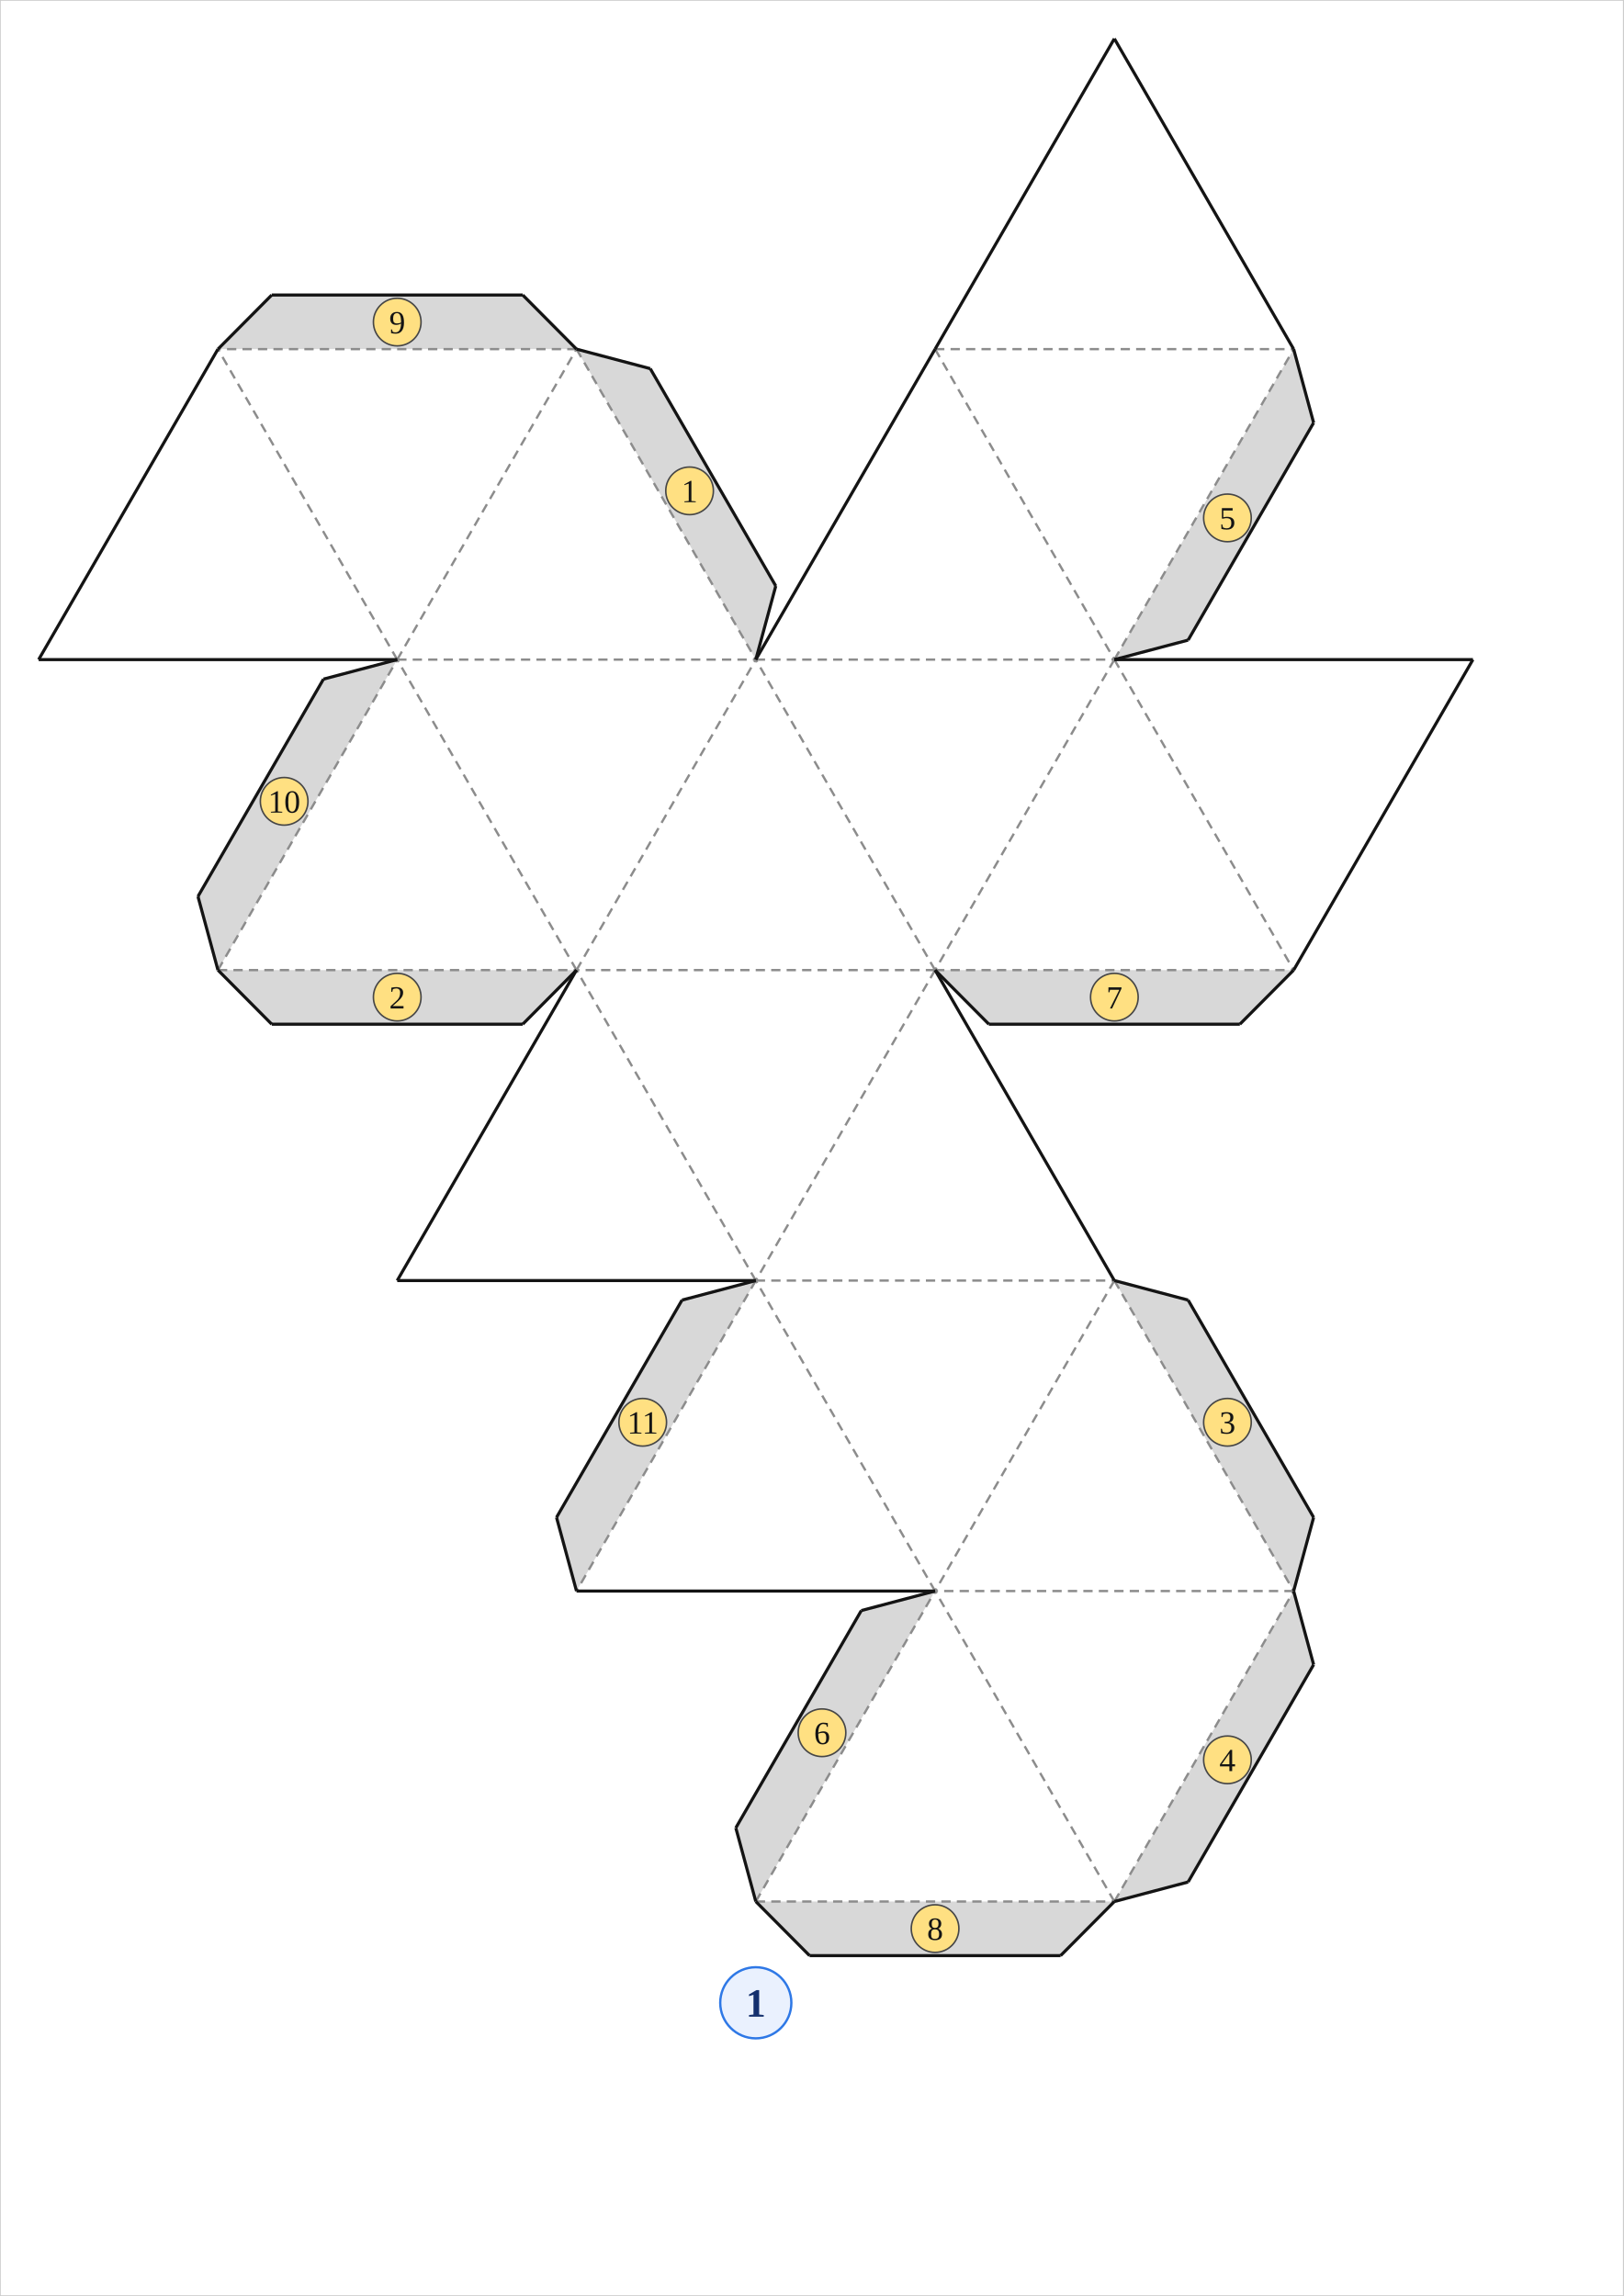
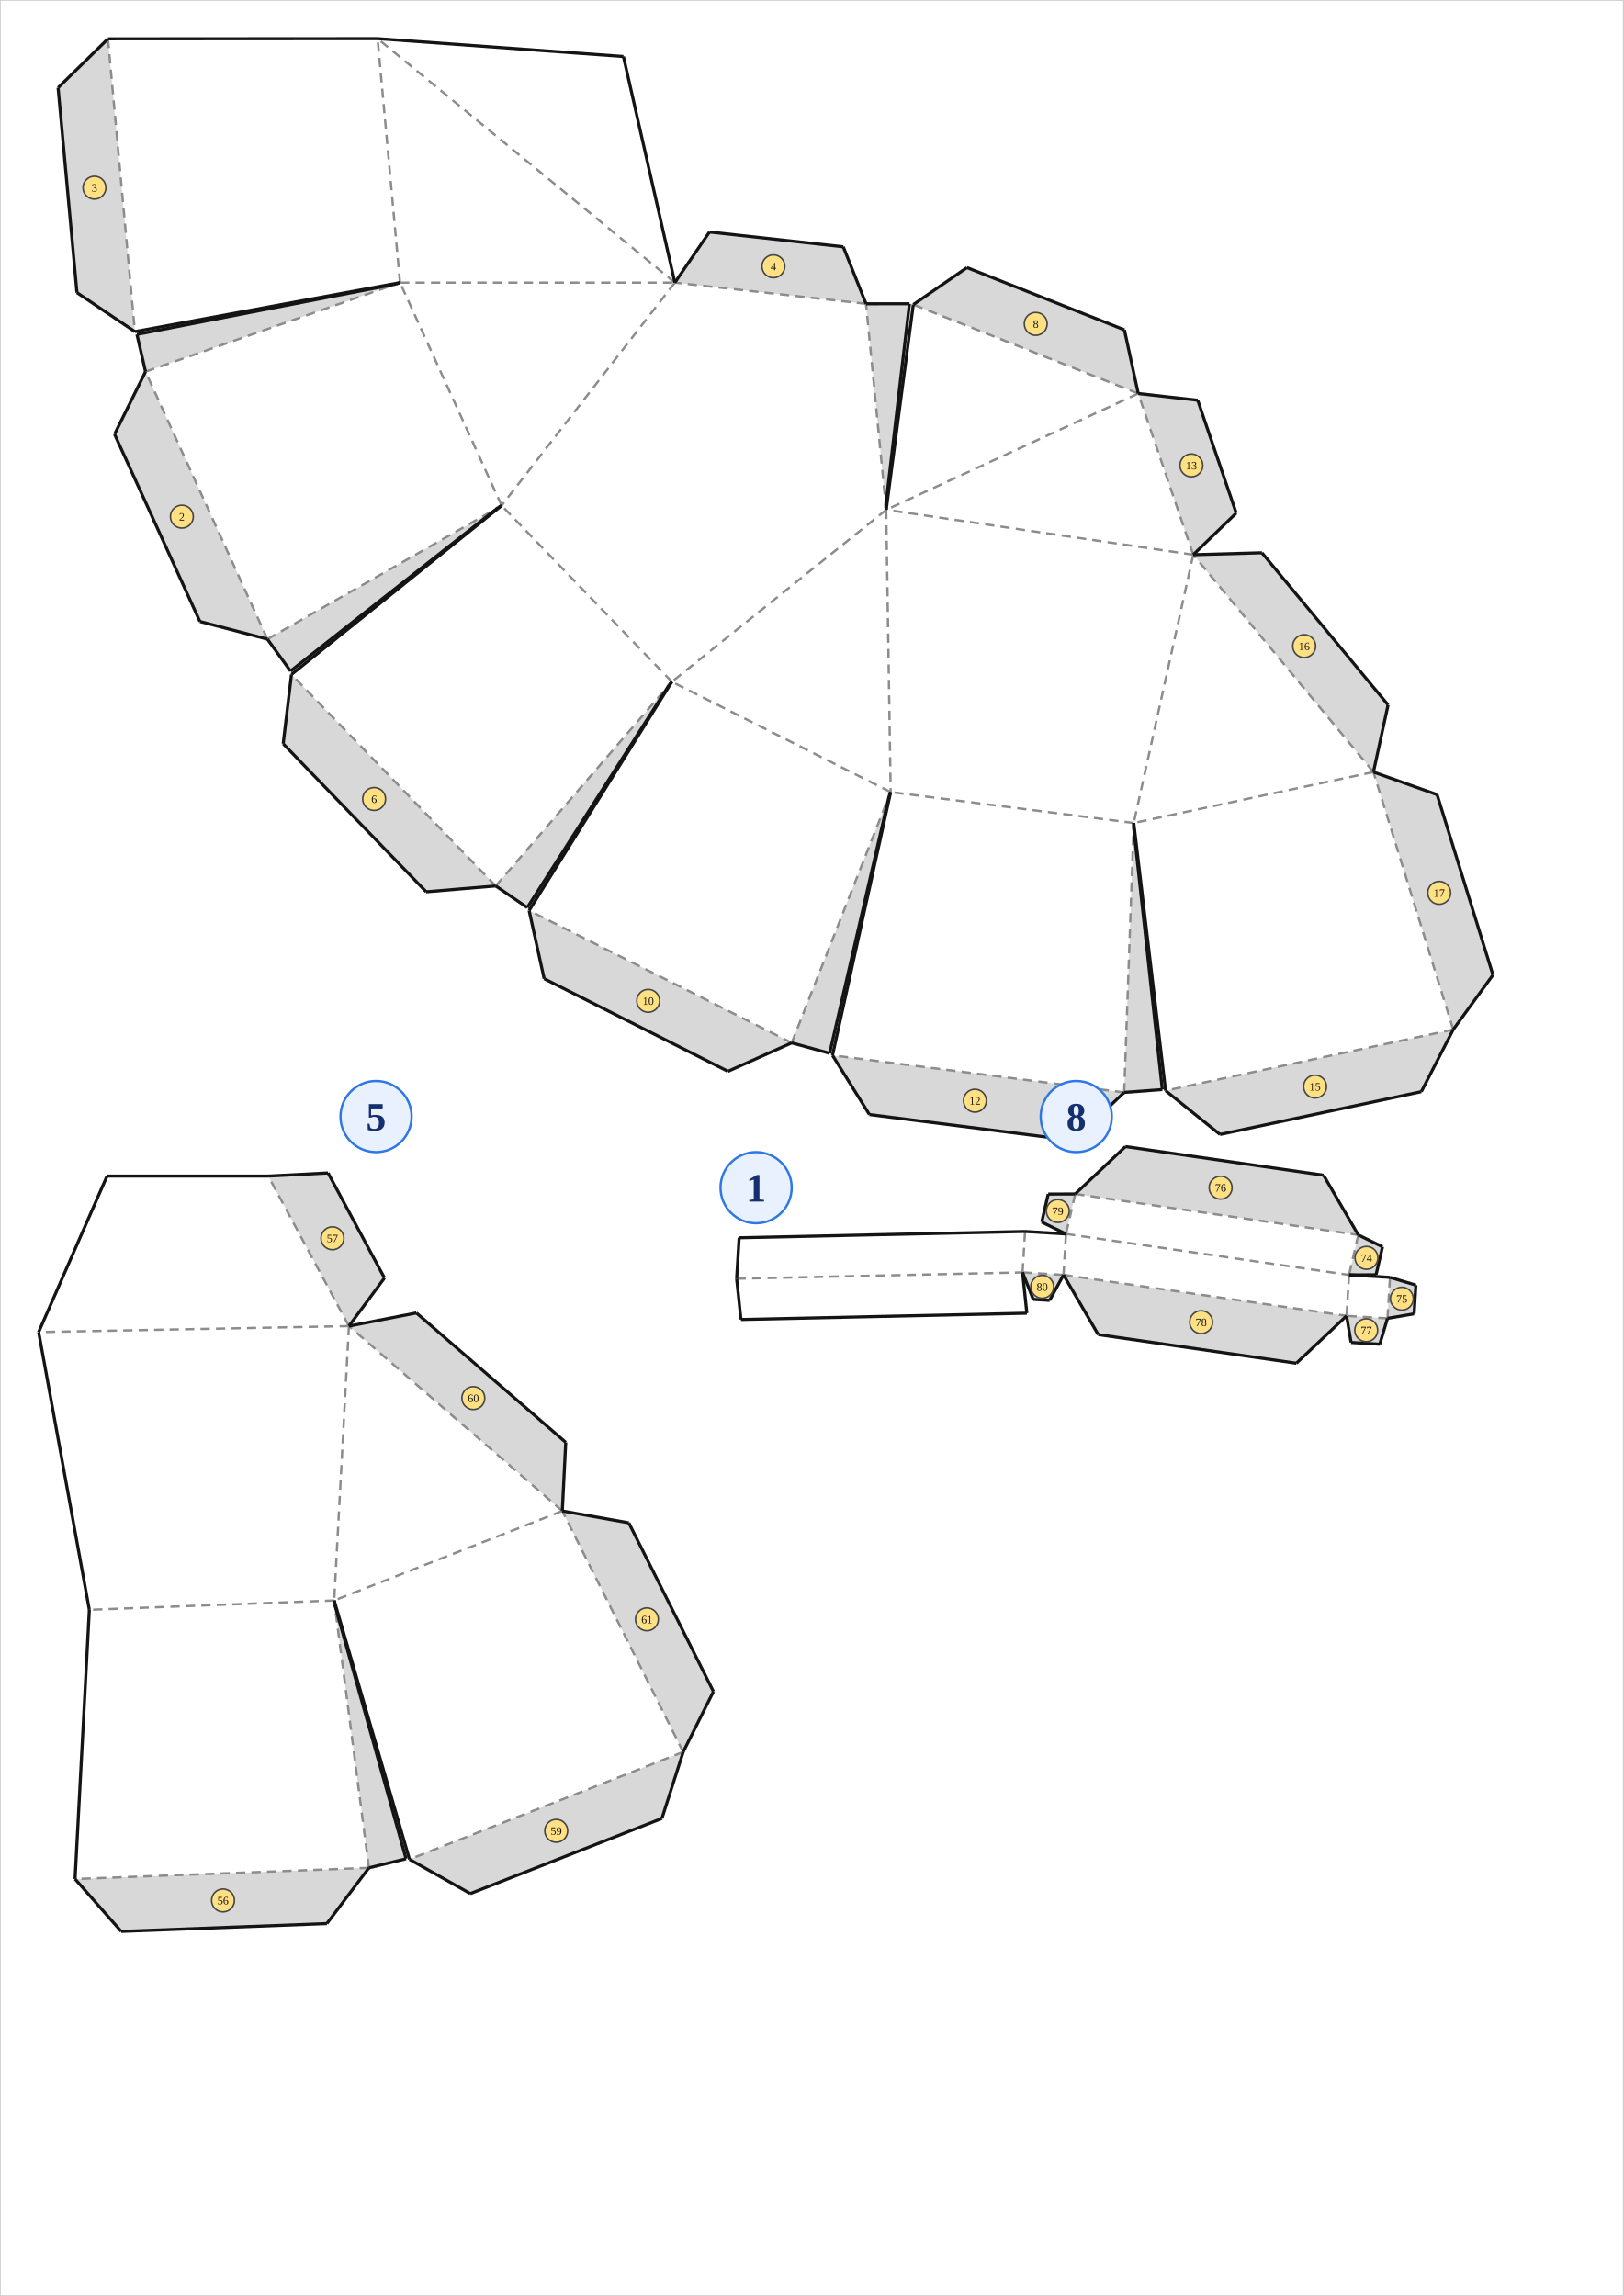
<svg xmlns="http://www.w3.org/2000/svg" width="210.00mm" height="297.00mm" viewBox="0 0 210.00 297.00">
  <rect x="0" y="0" width="210.00" height="297.00" fill="#ffffff" stroke="#cccccc" stroke-width="0.2" />
-   <polygon points="97.75,85.324 100.334,75.8 84.103,47.686 74.562,45.162" fill="rgb(216,216,216)" />
-   <polygon points="74.562,125.486 67.606,132.486 35.144,132.486 28.188,125.486" fill="rgb(216,216,216)" />
-   <polygon points="167.313,205.81 169.897,196.285 153.665,168.172 144.125,165.648" fill="rgb(216,216,216)" />
-   <polygon points="167.313,205.81 169.897,215.334 153.665,243.447 144.125,245.972" fill="rgb(216,216,216)" />
-   <polygon points="167.313,45.162 169.897,54.686 153.665,82.8 144.125,85.324" fill="rgb(216,216,216)" />
-   <polygon points="120.938,205.81 111.397,208.334 95.166,236.447 97.75,245.972" fill="rgb(216,216,216)" />
-   <polygon points="167.313,125.486 160.356,132.486 127.894,132.486 120.938,125.486" fill="rgb(216,216,216)" />
-   <polygon points="144.125,245.972 137.169,252.972 104.706,252.972 97.75,245.972" fill="rgb(216,216,216)" />
-   <polygon points="28.188,45.162 35.144,38.162 67.606,38.162 74.562,45.162" fill="rgb(216,216,216)" />
-   <polygon points="51.375,85.324 41.835,87.848 25.604,115.962 28.188,125.486" fill="rgb(216,216,216)" />
-   <polygon points="74.562,205.81 71.978,196.285 88.21,168.172 97.75,165.648" fill="rgb(216,216,216)" />
-   <line x1="74.562" y1="125.486" x2="97.75" y2="85.324" stroke="#8c8c8c" stroke-width="0.3" stroke-dasharray="1.2,0.8" />
-   <line x1="120.938" y1="125.486" x2="97.75" y2="85.324" stroke="#8c8c8c" stroke-width="0.3" stroke-dasharray="1.2,0.8" />
-   <line x1="51.375" y1="85.324" x2="97.75" y2="85.324" stroke="#8c8c8c" stroke-width="0.3" stroke-dasharray="1.2,0.8" />
-   <line x1="97.75" y1="85.324" x2="144.125" y2="85.324" stroke="#8c8c8c" stroke-width="0.3" stroke-dasharray="1.2,0.8" />
-   <line x1="120.938" y1="125.486" x2="74.562" y2="125.486" stroke="#8c8c8c" stroke-width="0.3" stroke-dasharray="1.2,0.8" />
-   <line x1="74.562" y1="125.486" x2="51.375" y2="85.324" stroke="#8c8c8c" stroke-width="0.3" stroke-dasharray="1.2,0.8" />
-   <line x1="97.75" y1="165.648" x2="74.562" y2="125.486" stroke="#8c8c8c" stroke-width="0.3" stroke-dasharray="1.2,0.8" />
-   <line x1="167.312" y1="205.81" x2="120.938" y2="205.81" stroke="#8c8c8c" stroke-width="0.3" stroke-dasharray="1.2,0.8" />
-   <line x1="120.938" y1="45.162" x2="167.312" y2="45.162" stroke="#8c8c8c" stroke-width="0.3" stroke-dasharray="1.2,0.8" />
-   <line x1="144.125" y1="165.648" x2="120.938" y2="205.81" stroke="#8c8c8c" stroke-width="0.3" stroke-dasharray="1.2,0.8" />
-   <line x1="144.125" y1="245.972" x2="120.938" y2="205.81" stroke="#8c8c8c" stroke-width="0.3" stroke-dasharray="1.2,0.8" />
-   <line x1="120.938" y1="205.81" x2="97.75" y2="165.648" stroke="#8c8c8c" stroke-width="0.3" stroke-dasharray="1.2,0.8" />
-   <line x1="97.75" y1="165.648" x2="144.125" y2="165.648" stroke="#8c8c8c" stroke-width="0.3" stroke-dasharray="1.2,0.8" />
-   <line x1="144.125" y1="85.324" x2="167.312" y2="125.486" stroke="#8c8c8c" stroke-width="0.3" stroke-dasharray="1.2,0.8" />
-   <line x1="120.938" y1="125.486" x2="97.75" y2="165.648" stroke="#8c8c8c" stroke-width="0.3" stroke-dasharray="1.2,0.8" />
-   <line x1="144.125" y1="85.324" x2="120.938" y2="125.486" stroke="#8c8c8c" stroke-width="0.3" stroke-dasharray="1.2,0.8" />
-   <line x1="51.375" y1="85.324" x2="28.188" y2="45.162" stroke="#8c8c8c" stroke-width="0.3" stroke-dasharray="1.2,0.8" />
-   <line x1="51.375" y1="85.324" x2="74.562" y2="45.162" stroke="#8c8c8c" stroke-width="0.3" stroke-dasharray="1.2,0.8" />
-   <line x1="120.938" y1="45.162" x2="144.125" y2="85.324" stroke="#8c8c8c" stroke-width="0.3" stroke-dasharray="1.2,0.8" />
-   <line x1="74.562" y1="45.162" x2="97.75" y2="85.324" stroke="#8c8c8c" stroke-width="0.3" stroke-dasharray="1.2,0.8" />
-   <line x1="28.188" y1="125.486" x2="74.562" y2="125.486" stroke="#8c8c8c" stroke-width="0.3" stroke-dasharray="1.2,0.8" />
-   <line x1="144.125" y1="165.648" x2="167.313" y2="205.81" stroke="#8c8c8c" stroke-width="0.3" stroke-dasharray="1.2,0.8" />
-   <line x1="144.125" y1="245.972" x2="167.313" y2="205.81" stroke="#8c8c8c" stroke-width="0.3" stroke-dasharray="1.2,0.8" />
-   <line x1="144.125" y1="85.324" x2="167.313" y2="45.162" stroke="#8c8c8c" stroke-width="0.3" stroke-dasharray="1.2,0.8" />
-   <line x1="97.75" y1="245.972" x2="120.938" y2="205.81" stroke="#8c8c8c" stroke-width="0.3" stroke-dasharray="1.2,0.8" />
-   <line x1="120.938" y1="125.486" x2="167.313" y2="125.486" stroke="#8c8c8c" stroke-width="0.3" stroke-dasharray="1.2,0.8" />
-   <line x1="97.75" y1="245.972" x2="144.125" y2="245.972" stroke="#8c8c8c" stroke-width="0.3" stroke-dasharray="1.2,0.8" />
-   <line x1="74.562" y1="45.162" x2="28.188" y2="45.162" stroke="#8c8c8c" stroke-width="0.3" stroke-dasharray="1.2,0.8" />
-   <line x1="28.188" y1="125.486" x2="51.375" y2="85.324" stroke="#8c8c8c" stroke-width="0.3" stroke-dasharray="1.2,0.8" />
-   <line x1="97.75" y1="165.648" x2="74.562" y2="205.81" stroke="#8c8c8c" stroke-width="0.3" stroke-dasharray="1.2,0.8" />
-   <line x1="97.75" y1="85.324" x2="120.938" y2="45.162" stroke="#141414" stroke-width="0.4" />
-   <line x1="51.375" y1="165.648" x2="74.562" y2="125.486" stroke="#141414" stroke-width="0.4" />
-   <line x1="190.5" y1="85.324" x2="167.312" y2="125.486" stroke="#141414" stroke-width="0.4" />
-   <line x1="144.125" y1="5.0" x2="167.312" y2="45.162" stroke="#141414" stroke-width="0.4" />
-   <line x1="144.125" y1="85.324" x2="190.5" y2="85.324" stroke="#141414" stroke-width="0.4" />
-   <line x1="120.938" y1="205.81" x2="74.562" y2="205.81" stroke="#141414" stroke-width="0.4" />
-   <line x1="120.938" y1="125.486" x2="144.125" y2="165.648" stroke="#141414" stroke-width="0.4" />
-   <line x1="5.0" y1="85.324" x2="28.188" y2="45.162" stroke="#141414" stroke-width="0.4" />
-   <line x1="120.938" y1="45.162" x2="144.125" y2="5.0" stroke="#141414" stroke-width="0.4" />
-   <line x1="51.375" y1="85.324" x2="5.0" y2="85.324" stroke="#141414" stroke-width="0.4" />
-   <line x1="97.75" y1="165.648" x2="51.375" y2="165.648" stroke="#141414" stroke-width="0.4" />
-   <line x1="97.75" y1="85.324" x2="100.334" y2="75.8" stroke="#141414" stroke-width="0.4" />
-   <line x1="100.334" y1="75.8" x2="84.103" y2="47.686" stroke="#141414" stroke-width="0.4" />
-   <line x1="84.103" y1="47.686" x2="74.562" y2="45.162" stroke="#141414" stroke-width="0.4" />
-   <line x1="74.562" y1="125.486" x2="67.606" y2="132.486" stroke="#141414" stroke-width="0.4" />
-   <line x1="67.606" y1="132.486" x2="35.144" y2="132.486" stroke="#141414" stroke-width="0.4" />
-   <line x1="35.144" y1="132.486" x2="28.188" y2="125.486" stroke="#141414" stroke-width="0.4" />
-   <line x1="167.313" y1="205.81" x2="169.897" y2="196.285" stroke="#141414" stroke-width="0.4" />
-   <line x1="169.897" y1="196.285" x2="153.665" y2="168.172" stroke="#141414" stroke-width="0.4" />
-   <line x1="153.665" y1="168.172" x2="144.125" y2="165.648" stroke="#141414" stroke-width="0.4" />
-   <line x1="167.313" y1="205.81" x2="169.897" y2="215.334" stroke="#141414" stroke-width="0.4" />
-   <line x1="169.897" y1="215.334" x2="153.665" y2="243.447" stroke="#141414" stroke-width="0.4" />
-   <line x1="153.665" y1="243.447" x2="144.125" y2="245.972" stroke="#141414" stroke-width="0.4" />
-   <line x1="167.313" y1="45.162" x2="169.897" y2="54.686" stroke="#141414" stroke-width="0.4" />
-   <line x1="169.897" y1="54.686" x2="153.665" y2="82.8" stroke="#141414" stroke-width="0.4" />
-   <line x1="153.665" y1="82.8" x2="144.125" y2="85.324" stroke="#141414" stroke-width="0.4" />
-   <line x1="120.938" y1="205.81" x2="111.397" y2="208.334" stroke="#141414" stroke-width="0.4" />
-   <line x1="111.397" y1="208.334" x2="95.166" y2="236.447" stroke="#141414" stroke-width="0.4" />
-   <line x1="95.166" y1="236.447" x2="97.75" y2="245.972" stroke="#141414" stroke-width="0.4" />
-   <line x1="167.313" y1="125.486" x2="160.356" y2="132.486" stroke="#141414" stroke-width="0.4" />
-   <line x1="160.356" y1="132.486" x2="127.894" y2="132.486" stroke="#141414" stroke-width="0.4" />
-   <line x1="127.894" y1="132.486" x2="120.938" y2="125.486" stroke="#141414" stroke-width="0.4" />
-   <line x1="144.125" y1="245.972" x2="137.169" y2="252.972" stroke="#141414" stroke-width="0.4" />
-   <line x1="137.169" y1="252.972" x2="104.706" y2="252.972" stroke="#141414" stroke-width="0.4" />
-   <line x1="104.706" y1="252.972" x2="97.75" y2="245.972" stroke="#141414" stroke-width="0.4" />
-   <line x1="28.188" y1="45.162" x2="35.144" y2="38.162" stroke="#141414" stroke-width="0.4" />
-   <line x1="35.144" y1="38.162" x2="67.606" y2="38.162" stroke="#141414" stroke-width="0.4" />
-   <line x1="67.606" y1="38.162" x2="74.562" y2="45.162" stroke="#141414" stroke-width="0.4" />
-   <line x1="51.375" y1="85.324" x2="41.835" y2="87.848" stroke="#141414" stroke-width="0.4" />
-   <line x1="41.835" y1="87.848" x2="25.604" y2="115.962" stroke="#141414" stroke-width="0.4" />
-   <line x1="25.604" y1="115.962" x2="28.188" y2="125.486" stroke="#141414" stroke-width="0.4" />
-   <line x1="74.562" y1="205.81" x2="71.978" y2="196.285" stroke="#141414" stroke-width="0.4" />
-   <line x1="71.978" y1="196.285" x2="88.21" y2="168.172" stroke="#141414" stroke-width="0.4" />
-   <line x1="88.21" y1="168.172" x2="97.75" y2="165.648" stroke="#141414" stroke-width="0.4" />
-   <circle cx="89.187" cy="63.493" r="3.08" fill="#ffe082" stroke="#464646" stroke-width="0.2" />
-   <text x="89.187" y="64.96" font-size="4.18" text-anchor="middle" fill="#141414">1</text>
-   <circle cx="51.375" cy="128.986" r="3.08" fill="#ffe082" stroke="#464646" stroke-width="0.2" />
-   <text x="51.375" y="130.45" font-size="4.18" text-anchor="middle" fill="#141414">2</text>
-   <circle cx="158.75" cy="183.979" r="3.08" fill="#ffe082" stroke="#464646" stroke-width="0.2" />
-   <text x="158.75" y="185.44" font-size="4.18" text-anchor="middle" fill="#141414">3</text>
-   <circle cx="158.75" cy="227.641" r="3.08" fill="#ffe082" stroke="#464646" stroke-width="0.2" />
-   <text x="158.75" y="229.10" font-size="4.18" text-anchor="middle" fill="#141414">4</text>
-   <circle cx="158.75" cy="66.993" r="3.08" fill="#ffe082" stroke="#464646" stroke-width="0.2" />
-   <text x="158.75" y="68.46" font-size="4.18" text-anchor="middle" fill="#141414">5</text>
-   <circle cx="106.313" cy="224.141" r="3.08" fill="#ffe082" stroke="#464646" stroke-width="0.2" />
-   <text x="106.313" y="225.60" font-size="4.18" text-anchor="middle" fill="#141414">6</text>
-   <circle cx="144.125" cy="128.986" r="3.08" fill="#ffe082" stroke="#464646" stroke-width="0.2" />
-   <text x="144.125" y="130.45" font-size="4.18" text-anchor="middle" fill="#141414">7</text>
-   <circle cx="120.938" cy="249.472" r="3.08" fill="#ffe082" stroke="#464646" stroke-width="0.2" />
-   <text x="120.938" y="250.93" font-size="4.18" text-anchor="middle" fill="#141414">8</text>
-   <circle cx="51.375" cy="41.662" r="3.08" fill="#ffe082" stroke="#464646" stroke-width="0.2" />
-   <text x="51.375" y="43.12" font-size="4.18" text-anchor="middle" fill="#141414">9</text>
-   <circle cx="36.75" cy="103.655" r="3.08" fill="#ffe082" stroke="#464646" stroke-width="0.2" />
-   <text x="36.75" y="105.12" font-size="4.18" text-anchor="middle" fill="#141414">10</text>
-   <circle cx="83.125" cy="183.979" r="3.08" fill="#ffe082" stroke="#464646" stroke-width="0.2" />
-   <text x="83.125" y="185.44" font-size="4.18" text-anchor="middle" fill="#141414">11</text>
-   <circle cx="97.75" cy="259.072" r="4.6" fill="#eaf1fe" stroke="#2e78e6" stroke-width="0.3" />
-   <text x="97.75" y="260.872" font-size="5.2" text-anchor="middle" fill="#14306e" font-weight="bold">1</text>
+   <polygon points="51.736,36.559 51.223,36.739 17.71,43.255 18.82,48.076" fill="rgb(216,216,216)" />
+   <polygon points="18.82,48.076 14.815,56.169 25.854,80.394 34.589,82.682" fill="rgb(216,216,216)" />
+   <polygon points="17.444,42.895 9.951,37.855 7.513,11.346 13.961,5.024" fill="rgb(216,216,216)" />
+   <polygon points="87.281,36.559 91.759,30.012 109.065,31.926 112.004,39.294" fill="rgb(216,216,216)" />
+   <polygon points="64.878,65.398 64.405,65.668 37.571,86.809 34.589,82.683" fill="rgb(216,216,216)" />
+   <polygon points="37.696,87.245 36.624,96.211 55.117,115.359 64.115,114.6" fill="rgb(216,216,216)" />
+   <polygon points="112.004,39.294 117.622,39.291 114.562,65.404 114.615,65.946" fill="rgb(216,216,216)" />
+   <polygon points="118.122,39.397 125.06,34.614 145.424,42.669 147.213,50.904" fill="rgb(216,216,216)" />
+   <polygon points="86.894,88.194 86.539,88.606 68.194,117.4 64.115,114.6" fill="rgb(216,216,216)" />
+   <polygon points="68.432,117.779 70.375,126.598 94.146,138.581 102.391,134.898" fill="rgb(216,216,216)" />
+   <polygon points="115.194,102.46 114.994,102.966 107.299,136.25 102.391,134.898" fill="rgb(216,216,216)" />
+   <polygon points="107.669,136.511 112.445,144.175 138.854,147.533 145.396,141.309" fill="rgb(216,216,216)" />
+   <polygon points="147.213,50.904 154.905,51.772 159.885,66.368 154.326,71.756" fill="rgb(216,216,216)" />
+   <polygon points="146.633,106.457 146.614,107.001 150.329,140.939 145.396,141.309" fill="rgb(216,216,216)" />
+   <polygon points="150.752,141.086 157.787,146.748 183.827,141.214 187.952,133.181" fill="rgb(216,216,216)" />
+   <polygon points="154.326,71.756 163.211,71.505 179.526,91.185 177.633,99.87" fill="rgb(216,216,216)" />
+   <polygon points="177.633,99.87 185.867,102.795 193.09,126.113 187.952,133.181" fill="rgb(216,216,216)" />
+   <line x1="51.736" y1="36.559" x2="87.281" y2="36.559" stroke="#8c8c8c" stroke-width="0.3" stroke-dasharray="1.2,0.8" />
+   <line x1="64.878" y1="65.398" x2="51.736" y2="36.559" stroke="#8c8c8c" stroke-width="0.3" stroke-dasharray="1.2,0.8" />
+   <line x1="51.736" y1="36.559" x2="48.835" y2="5.0" stroke="#8c8c8c" stroke-width="0.3" stroke-dasharray="1.2,0.8" />
+   <line x1="87.281" y1="36.559" x2="64.878" y2="65.398" stroke="#8c8c8c" stroke-width="0.3" stroke-dasharray="1.2,0.8" />
+   <line x1="86.894" y1="88.194" x2="64.878" y2="65.398" stroke="#8c8c8c" stroke-width="0.3" stroke-dasharray="1.2,0.8" />
+   <line x1="114.615" y1="65.946" x2="86.894" y2="88.194" stroke="#8c8c8c" stroke-width="0.3" stroke-dasharray="1.2,0.8" />
+   <line x1="115.194" y1="102.46" x2="86.894" y2="88.194" stroke="#8c8c8c" stroke-width="0.3" stroke-dasharray="1.2,0.8" />
+   <line x1="114.615" y1="65.946" x2="115.194" y2="102.46" stroke="#8c8c8c" stroke-width="0.3" stroke-dasharray="1.2,0.8" />
+   <line x1="147.213" y1="50.904" x2="114.615" y2="65.946" stroke="#8c8c8c" stroke-width="0.3" stroke-dasharray="1.2,0.8" />
+   <line x1="154.327" y1="71.755" x2="114.615" y2="65.946" stroke="#8c8c8c" stroke-width="0.3" stroke-dasharray="1.2,0.8" />
+   <line x1="146.633" y1="106.457" x2="115.194" y2="102.46" stroke="#8c8c8c" stroke-width="0.3" stroke-dasharray="1.2,0.8" />
+   <line x1="154.327" y1="71.755" x2="146.633" y2="106.457" stroke="#8c8c8c" stroke-width="0.3" stroke-dasharray="1.2,0.8" />
+   <line x1="177.633" y1="99.87" x2="146.633" y2="106.457" stroke="#8c8c8c" stroke-width="0.3" stroke-dasharray="1.2,0.8" />
+   <line x1="87.281" y1="36.559" x2="48.835" y2="5.0" stroke="#8c8c8c" stroke-width="0.3" stroke-dasharray="1.2,0.8" />
+   <line x1="18.82" y1="48.076" x2="51.736" y2="36.559" stroke="#8c8c8c" stroke-width="0.3" stroke-dasharray="1.2,0.8" />
+   <line x1="34.589" y1="82.682" x2="18.82" y2="48.076" stroke="#8c8c8c" stroke-width="0.3" stroke-dasharray="1.2,0.8" />
+   <line x1="13.961" y1="5.024" x2="17.444" y2="42.895" stroke="#8c8c8c" stroke-width="0.3" stroke-dasharray="1.2,0.8" />
+   <line x1="112.004" y1="39.294" x2="87.281" y2="36.559" stroke="#8c8c8c" stroke-width="0.3" stroke-dasharray="1.2,0.8" />
+   <line x1="34.589" y1="82.683" x2="64.878" y2="65.398" stroke="#8c8c8c" stroke-width="0.3" stroke-dasharray="1.2,0.8" />
+   <line x1="64.115" y1="114.6" x2="37.696" y2="87.245" stroke="#8c8c8c" stroke-width="0.3" stroke-dasharray="1.2,0.8" />
+   <line x1="114.615" y1="65.946" x2="112.004" y2="39.294" stroke="#8c8c8c" stroke-width="0.3" stroke-dasharray="1.2,0.8" />
+   <line x1="147.213" y1="50.904" x2="118.122" y2="39.397" stroke="#8c8c8c" stroke-width="0.3" stroke-dasharray="1.2,0.8" />
+   <line x1="64.115" y1="114.6" x2="86.894" y2="88.194" stroke="#8c8c8c" stroke-width="0.3" stroke-dasharray="1.2,0.8" />
+   <line x1="102.391" y1="134.898" x2="68.432" y2="117.779" stroke="#8c8c8c" stroke-width="0.3" stroke-dasharray="1.2,0.8" />
+   <line x1="102.391" y1="134.898" x2="115.194" y2="102.46" stroke="#8c8c8c" stroke-width="0.3" stroke-dasharray="1.2,0.8" />
+   <line x1="145.396" y1="141.309" x2="107.669" y2="136.511" stroke="#8c8c8c" stroke-width="0.3" stroke-dasharray="1.2,0.8" />
+   <line x1="154.326" y1="71.756" x2="147.213" y2="50.904" stroke="#8c8c8c" stroke-width="0.3" stroke-dasharray="1.2,0.8" />
+   <line x1="145.396" y1="141.309" x2="146.633" y2="106.457" stroke="#8c8c8c" stroke-width="0.3" stroke-dasharray="1.2,0.8" />
+   <line x1="187.952" y1="133.181" x2="150.752" y2="141.086" stroke="#8c8c8c" stroke-width="0.3" stroke-dasharray="1.2,0.8" />
+   <line x1="177.633" y1="99.87" x2="154.326" y2="71.756" stroke="#8c8c8c" stroke-width="0.3" stroke-dasharray="1.2,0.8" />
+   <line x1="187.952" y1="133.181" x2="177.633" y2="99.87" stroke="#8c8c8c" stroke-width="0.3" stroke-dasharray="1.2,0.8" />
+   <line x1="51.736" y1="36.559" x2="17.444" y2="42.895" stroke="#141414" stroke-width="0.4" />
+   <line x1="80.629" y1="7.309" x2="87.281" y2="36.559" stroke="#141414" stroke-width="0.4" />
+   <line x1="37.696" y1="87.245" x2="64.878" y2="65.398" stroke="#141414" stroke-width="0.4" />
+   <line x1="114.615" y1="65.946" x2="118.121" y2="39.397" stroke="#141414" stroke-width="0.4" />
+   <line x1="68.432" y1="117.779" x2="86.894" y2="88.194" stroke="#141414" stroke-width="0.4" />
+   <line x1="107.669" y1="136.511" x2="115.194" y2="102.46" stroke="#141414" stroke-width="0.4" />
+   <line x1="150.752" y1="141.087" x2="146.633" y2="106.457" stroke="#141414" stroke-width="0.4" />
+   <line x1="48.835" y1="5.0" x2="80.629" y2="7.309" stroke="#141414" stroke-width="0.4" />
+   <line x1="13.961" y1="5.024" x2="48.835" y2="5.0" stroke="#141414" stroke-width="0.4" />
+   <line x1="51.736" y1="36.559" x2="51.223" y2="36.739" stroke="#141414" stroke-width="0.4" />
+   <line x1="51.223" y1="36.739" x2="17.71" y2="43.255" stroke="#141414" stroke-width="0.4" />
+   <line x1="17.71" y1="43.255" x2="18.82" y2="48.076" stroke="#141414" stroke-width="0.4" />
+   <line x1="18.82" y1="48.076" x2="14.815" y2="56.169" stroke="#141414" stroke-width="0.4" />
+   <line x1="14.815" y1="56.169" x2="25.854" y2="80.394" stroke="#141414" stroke-width="0.4" />
+   <line x1="25.854" y1="80.394" x2="34.589" y2="82.682" stroke="#141414" stroke-width="0.4" />
+   <line x1="17.444" y1="42.895" x2="9.951" y2="37.855" stroke="#141414" stroke-width="0.4" />
+   <line x1="9.951" y1="37.855" x2="7.513" y2="11.346" stroke="#141414" stroke-width="0.4" />
+   <line x1="7.513" y1="11.346" x2="13.961" y2="5.024" stroke="#141414" stroke-width="0.4" />
+   <line x1="87.281" y1="36.559" x2="91.759" y2="30.012" stroke="#141414" stroke-width="0.4" />
+   <line x1="91.759" y1="30.012" x2="109.065" y2="31.926" stroke="#141414" stroke-width="0.4" />
+   <line x1="109.065" y1="31.926" x2="112.004" y2="39.294" stroke="#141414" stroke-width="0.4" />
+   <line x1="64.878" y1="65.398" x2="64.405" y2="65.668" stroke="#141414" stroke-width="0.4" />
+   <line x1="64.405" y1="65.668" x2="37.571" y2="86.809" stroke="#141414" stroke-width="0.4" />
+   <line x1="37.571" y1="86.809" x2="34.589" y2="82.683" stroke="#141414" stroke-width="0.4" />
+   <line x1="37.696" y1="87.245" x2="36.624" y2="96.211" stroke="#141414" stroke-width="0.4" />
+   <line x1="36.624" y1="96.211" x2="55.117" y2="115.359" stroke="#141414" stroke-width="0.4" />
+   <line x1="55.117" y1="115.359" x2="64.115" y2="114.6" stroke="#141414" stroke-width="0.4" />
+   <line x1="112.004" y1="39.294" x2="117.622" y2="39.291" stroke="#141414" stroke-width="0.4" />
+   <line x1="117.622" y1="39.291" x2="114.562" y2="65.404" stroke="#141414" stroke-width="0.4" />
+   <line x1="114.562" y1="65.404" x2="114.615" y2="65.946" stroke="#141414" stroke-width="0.4" />
+   <line x1="118.122" y1="39.397" x2="125.06" y2="34.614" stroke="#141414" stroke-width="0.4" />
+   <line x1="125.06" y1="34.614" x2="145.424" y2="42.669" stroke="#141414" stroke-width="0.4" />
+   <line x1="145.424" y1="42.669" x2="147.213" y2="50.904" stroke="#141414" stroke-width="0.4" />
+   <line x1="86.894" y1="88.194" x2="86.539" y2="88.606" stroke="#141414" stroke-width="0.4" />
+   <line x1="86.539" y1="88.606" x2="68.194" y2="117.4" stroke="#141414" stroke-width="0.4" />
+   <line x1="68.194" y1="117.4" x2="64.115" y2="114.6" stroke="#141414" stroke-width="0.4" />
+   <line x1="68.432" y1="117.779" x2="70.375" y2="126.598" stroke="#141414" stroke-width="0.4" />
+   <line x1="70.375" y1="126.598" x2="94.146" y2="138.581" stroke="#141414" stroke-width="0.4" />
+   <line x1="94.146" y1="138.581" x2="102.391" y2="134.898" stroke="#141414" stroke-width="0.4" />
+   <line x1="115.194" y1="102.46" x2="114.994" y2="102.966" stroke="#141414" stroke-width="0.4" />
+   <line x1="114.994" y1="102.966" x2="107.299" y2="136.25" stroke="#141414" stroke-width="0.4" />
+   <line x1="107.299" y1="136.25" x2="102.391" y2="134.898" stroke="#141414" stroke-width="0.4" />
+   <line x1="107.669" y1="136.511" x2="112.445" y2="144.175" stroke="#141414" stroke-width="0.4" />
+   <line x1="112.445" y1="144.175" x2="138.854" y2="147.533" stroke="#141414" stroke-width="0.4" />
+   <line x1="138.854" y1="147.533" x2="145.396" y2="141.309" stroke="#141414" stroke-width="0.4" />
+   <line x1="147.213" y1="50.904" x2="154.905" y2="51.772" stroke="#141414" stroke-width="0.4" />
+   <line x1="154.905" y1="51.772" x2="159.885" y2="66.368" stroke="#141414" stroke-width="0.4" />
+   <line x1="159.885" y1="66.368" x2="154.326" y2="71.756" stroke="#141414" stroke-width="0.4" />
+   <line x1="146.633" y1="106.457" x2="146.614" y2="107.001" stroke="#141414" stroke-width="0.4" />
+   <line x1="146.614" y1="107.001" x2="150.329" y2="140.939" stroke="#141414" stroke-width="0.4" />
+   <line x1="150.329" y1="140.939" x2="145.396" y2="141.309" stroke="#141414" stroke-width="0.4" />
+   <line x1="150.752" y1="141.086" x2="157.787" y2="146.748" stroke="#141414" stroke-width="0.4" />
+   <line x1="157.787" y1="146.748" x2="183.827" y2="141.214" stroke="#141414" stroke-width="0.4" />
+   <line x1="183.827" y1="141.214" x2="187.952" y2="133.181" stroke="#141414" stroke-width="0.4" />
+   <line x1="154.326" y1="71.756" x2="163.211" y2="71.505" stroke="#141414" stroke-width="0.4" />
+   <line x1="163.211" y1="71.505" x2="179.526" y2="91.185" stroke="#141414" stroke-width="0.4" />
+   <line x1="179.526" y1="91.185" x2="177.633" y2="99.87" stroke="#141414" stroke-width="0.4" />
+   <line x1="177.633" y1="99.87" x2="185.867" y2="102.795" stroke="#141414" stroke-width="0.4" />
+   <line x1="185.867" y1="102.795" x2="193.09" y2="126.113" stroke="#141414" stroke-width="0.4" />
+   <line x1="193.09" y1="126.113" x2="187.952" y2="133.181" stroke="#141414" stroke-width="0.4" />
+   <circle cx="23.52" cy="66.83" r="1.48" fill="#ffe082" stroke="#464646" stroke-width="0.2" />
+   <text x="23.52" y="67.34" font-size="1.45" text-anchor="middle" fill="#141414">2</text>
+   <circle cx="12.217" cy="24.28" r="1.48" fill="#ffe082" stroke="#464646" stroke-width="0.2" />
+   <text x="12.217" y="24.79" font-size="1.45" text-anchor="middle" fill="#141414">3</text>
+   <circle cx="100.027" cy="34.448" r="1.48" fill="#ffe082" stroke="#464646" stroke-width="0.2" />
+   <text x="100.027" y="34.96" font-size="1.45" text-anchor="middle" fill="#141414">4</text>
+   <circle cx="48.388" cy="103.354" r="1.48" fill="#ffe082" stroke="#464646" stroke-width="0.2" />
+   <text x="48.388" y="103.86" font-size="1.45" text-anchor="middle" fill="#141414">6</text>
+   <circle cx="133.955" cy="41.896" r="1.48" fill="#ffe082" stroke="#464646" stroke-width="0.2" />
+   <text x="133.955" y="42.40" font-size="1.45" text-anchor="middle" fill="#141414">8</text>
+   <circle cx="83.836" cy="129.464" r="1.48" fill="#ffe082" stroke="#464646" stroke-width="0.2" />
+   <text x="83.836" y="129.97" font-size="1.45" text-anchor="middle" fill="#141414">10</text>
+   <circle cx="126.091" cy="142.382" r="1.48" fill="#ffe082" stroke="#464646" stroke-width="0.2" />
+   <text x="126.091" y="142.89" font-size="1.45" text-anchor="middle" fill="#141414">12</text>
+   <circle cx="154.083" cy="60.2" r="1.48" fill="#ffe082" stroke="#464646" stroke-width="0.2" />
+   <text x="154.083" y="60.71" font-size="1.45" text-anchor="middle" fill="#141414">13</text>
+   <circle cx="170.079" cy="140.557" r="1.48" fill="#ffe082" stroke="#464646" stroke-width="0.2" />
+   <text x="170.079" y="141.06" font-size="1.45" text-anchor="middle" fill="#141414">15</text>
+   <circle cx="168.674" cy="83.579" r="1.48" fill="#ffe082" stroke="#464646" stroke-width="0.2" />
+   <text x="168.674" y="84.09" font-size="1.45" text-anchor="middle" fill="#141414">16</text>
+   <circle cx="186.135" cy="115.49" r="1.48" fill="#ffe082" stroke="#464646" stroke-width="0.2" />
+   <text x="186.135" y="116.00" font-size="1.45" text-anchor="middle" fill="#141414">17</text>
+   <circle cx="97.789" cy="153.633" r="4.6" fill="#eaf1fe" stroke="#2e78e6" stroke-width="0.3" />
+   <text x="97.789" y="155.433" font-size="5.2" text-anchor="middle" fill="#14306e" font-weight="bold">1</text>
+   <polygon points="9.708,243.062 15.675,249.839 42.277,248.826 47.711,241.614" fill="rgb(216,216,216)" />
+   <polygon points="34.694,152.132 42.424,151.728 49.727,165.312 45.127,171.537" fill="rgb(216,216,216)" />
+   <polygon points="43.222,207.03 43.292,207.57 52.517,240.441 47.711,241.614" fill="rgb(216,216,216)" />
+   <polygon points="52.958,240.517 60.826,244.95 85.607,235.225 88.36,226.625" fill="rgb(216,216,216)" />
+   <polygon points="45.127,171.537 53.851,169.835 73.168,186.576 72.724,195.453" fill="rgb(216,216,216)" />
+   <polygon points="72.724,195.453 81.326,196.99 92.272,218.81 88.36,226.625" fill="rgb(216,216,216)" />
+   <line x1="45.127" y1="171.537" x2="5.0" y2="172.311" stroke="#8c8c8c" stroke-width="0.3" stroke-dasharray="1.2,0.8" />
+   <line x1="43.222" y1="207.03" x2="11.553" y2="208.237" stroke="#8c8c8c" stroke-width="0.3" stroke-dasharray="1.2,0.8" />
+   <line x1="45.127" y1="171.537" x2="43.222" y2="207.03" stroke="#8c8c8c" stroke-width="0.3" stroke-dasharray="1.2,0.8" />
+   <line x1="72.724" y1="195.453" x2="43.222" y2="207.03" stroke="#8c8c8c" stroke-width="0.3" stroke-dasharray="1.2,0.8" />
+   <line x1="47.711" y1="241.614" x2="9.708" y2="243.062" stroke="#8c8c8c" stroke-width="0.3" stroke-dasharray="1.2,0.8" />
+   <line x1="45.127" y1="171.537" x2="34.694" y2="152.132" stroke="#8c8c8c" stroke-width="0.3" stroke-dasharray="1.2,0.8" />
+   <line x1="47.711" y1="241.614" x2="43.222" y2="207.03" stroke="#8c8c8c" stroke-width="0.3" stroke-dasharray="1.2,0.8" />
+   <line x1="88.36" y1="226.625" x2="52.958" y2="240.517" stroke="#8c8c8c" stroke-width="0.3" stroke-dasharray="1.2,0.8" />
+   <line x1="72.724" y1="195.453" x2="45.127" y2="171.537" stroke="#8c8c8c" stroke-width="0.3" stroke-dasharray="1.2,0.8" />
+   <line x1="88.36" y1="226.625" x2="72.724" y2="195.453" stroke="#8c8c8c" stroke-width="0.3" stroke-dasharray="1.2,0.8" />
+   <line x1="5.0" y1="172.311" x2="13.843" y2="152.132" stroke="#141414" stroke-width="0.4" />
+   <line x1="13.843" y1="152.132" x2="34.694" y2="152.132" stroke="#141414" stroke-width="0.4" />
+   <line x1="11.553" y1="208.237" x2="5.0" y2="172.311" stroke="#141414" stroke-width="0.4" />
+   <line x1="9.708" y1="243.061" x2="11.553" y2="208.237" stroke="#141414" stroke-width="0.4" />
+   <line x1="52.958" y1="240.517" x2="43.222" y2="207.03" stroke="#141414" stroke-width="0.4" />
+   <line x1="9.708" y1="243.062" x2="15.675" y2="249.839" stroke="#141414" stroke-width="0.4" />
+   <line x1="15.675" y1="249.839" x2="42.277" y2="248.826" stroke="#141414" stroke-width="0.4" />
+   <line x1="42.277" y1="248.826" x2="47.711" y2="241.614" stroke="#141414" stroke-width="0.4" />
+   <line x1="34.694" y1="152.132" x2="42.424" y2="151.728" stroke="#141414" stroke-width="0.4" />
+   <line x1="42.424" y1="151.728" x2="49.727" y2="165.312" stroke="#141414" stroke-width="0.4" />
+   <line x1="49.727" y1="165.312" x2="45.127" y2="171.537" stroke="#141414" stroke-width="0.4" />
+   <line x1="43.222" y1="207.03" x2="43.292" y2="207.57" stroke="#141414" stroke-width="0.4" />
+   <line x1="43.292" y1="207.57" x2="52.517" y2="240.441" stroke="#141414" stroke-width="0.4" />
+   <line x1="52.517" y1="240.441" x2="47.711" y2="241.614" stroke="#141414" stroke-width="0.4" />
+   <line x1="52.958" y1="240.517" x2="60.826" y2="244.95" stroke="#141414" stroke-width="0.4" />
+   <line x1="60.826" y1="244.95" x2="85.607" y2="235.225" stroke="#141414" stroke-width="0.4" />
+   <line x1="85.607" y1="235.225" x2="88.36" y2="226.625" stroke="#141414" stroke-width="0.4" />
+   <line x1="45.127" y1="171.537" x2="53.851" y2="169.835" stroke="#141414" stroke-width="0.4" />
+   <line x1="53.851" y1="169.835" x2="73.168" y2="186.576" stroke="#141414" stroke-width="0.4" />
+   <line x1="73.168" y1="186.576" x2="72.724" y2="195.453" stroke="#141414" stroke-width="0.4" />
+   <line x1="72.724" y1="195.453" x2="81.326" y2="196.99" stroke="#141414" stroke-width="0.4" />
+   <line x1="81.326" y1="196.99" x2="92.272" y2="218.81" stroke="#141414" stroke-width="0.4" />
+   <line x1="92.272" y1="218.81" x2="88.36" y2="226.625" stroke="#141414" stroke-width="0.4" />
+   <circle cx="28.843" cy="245.835" r="1.48" fill="#ffe082" stroke="#464646" stroke-width="0.2" />
+   <text x="28.843" y="246.34" font-size="1.45" text-anchor="middle" fill="#141414">56</text>
+   <circle cx="42.993" cy="160.177" r="1.48" fill="#ffe082" stroke="#464646" stroke-width="0.2" />
+   <text x="42.993" y="160.68" font-size="1.45" text-anchor="middle" fill="#141414">57</text>
+   <circle cx="71.938" cy="236.829" r="1.48" fill="#ffe082" stroke="#464646" stroke-width="0.2" />
+   <text x="71.938" y="237.34" font-size="1.45" text-anchor="middle" fill="#141414">59</text>
+   <circle cx="61.217" cy="180.85" r="1.48" fill="#ffe082" stroke="#464646" stroke-width="0.2" />
+   <text x="61.217" y="181.36" font-size="1.45" text-anchor="middle" fill="#141414">60</text>
+   <circle cx="83.67" cy="209.47" r="1.48" fill="#ffe082" stroke="#464646" stroke-width="0.2" />
+   <text x="83.67" y="209.98" font-size="1.45" text-anchor="middle" fill="#141414">61</text>
+   <circle cx="48.636" cy="144.433" r="4.6" fill="#eaf1fe" stroke="#2e78e6" stroke-width="0.3" />
+   <text x="48.636" y="146.233" font-size="5.2" text-anchor="middle" fill="#14306e" font-weight="bold">5</text>
+   <polygon points="174.478,164.916 177.97,164.904 178.804,161.284 175.67,159.745" fill="rgb(216,216,216)" />
+   <polygon points="179.774,165.238 183.12,166.239 182.894,169.947 179.452,170.534" fill="rgb(216,216,216)" />
+   <polygon points="175.67,159.745 171.181,152.023 145.555,148.315 139.062,154.449" fill="rgb(216,216,216)" />
+   <polygon points="174.155,170.212 174.743,173.654 178.45,173.88 179.452,170.534" fill="rgb(216,216,216)" />
+   <polygon points="174.155,170.212 167.662,176.345 142.036,172.638 137.548,164.916" fill="rgb(216,216,216)" />
+   <polygon points="137.87,159.619 134.736,158.08 135.57,154.461 139.062,154.449" fill="rgb(216,216,216)" />
+   <polygon points="137.548,164.916 135.752,168.213 133.633,168.083 132.251,164.593" fill="rgb(216,216,216)" />
+   <line x1="174.478" y1="164.916" x2="174.155" y2="170.212" stroke="#8c8c8c" stroke-width="0.3" stroke-dasharray="1.2,0.8" />
+   <line x1="137.87" y1="159.619" x2="174.478" y2="164.916" stroke="#8c8c8c" stroke-width="0.3" stroke-dasharray="1.2,0.8" />
+   <line x1="95.272" y1="165.408" x2="132.252" y2="164.593" stroke="#8c8c8c" stroke-width="0.3" stroke-dasharray="1.2,0.8" />
+   <line x1="137.548" y1="164.916" x2="137.87" y2="159.619" stroke="#8c8c8c" stroke-width="0.3" stroke-dasharray="1.2,0.8" />
+   <line x1="132.252" y1="164.593" x2="132.574" y2="159.297" stroke="#8c8c8c" stroke-width="0.3" stroke-dasharray="1.2,0.8" />
+   <line x1="175.67" y1="159.745" x2="174.478" y2="164.916" stroke="#8c8c8c" stroke-width="0.3" stroke-dasharray="1.2,0.8" />
+   <line x1="179.452" y1="170.534" x2="179.774" y2="165.238" stroke="#8c8c8c" stroke-width="0.3" stroke-dasharray="1.2,0.8" />
+   <line x1="139.062" y1="154.449" x2="175.67" y2="159.745" stroke="#8c8c8c" stroke-width="0.3" stroke-dasharray="1.2,0.8" />
+   <line x1="179.452" y1="170.534" x2="174.155" y2="170.212" stroke="#8c8c8c" stroke-width="0.3" stroke-dasharray="1.2,0.8" />
+   <line x1="137.548" y1="164.916" x2="174.155" y2="170.212" stroke="#8c8c8c" stroke-width="0.3" stroke-dasharray="1.2,0.8" />
+   <line x1="139.062" y1="154.449" x2="137.87" y2="159.619" stroke="#8c8c8c" stroke-width="0.3" stroke-dasharray="1.2,0.8" />
+   <line x1="132.251" y1="164.593" x2="137.548" y2="164.916" stroke="#8c8c8c" stroke-width="0.3" stroke-dasharray="1.2,0.8" />
+   <line x1="174.478" y1="164.916" x2="179.774" y2="165.238" stroke="#141414" stroke-width="0.4" />
+   <line x1="95.272" y1="165.408" x2="95.594" y2="160.112" stroke="#141414" stroke-width="0.4" />
+   <line x1="95.594" y1="160.112" x2="132.574" y2="159.297" stroke="#141414" stroke-width="0.4" />
+   <line x1="95.827" y1="170.685" x2="95.272" y2="165.408" stroke="#141414" stroke-width="0.4" />
+   <line x1="132.807" y1="169.87" x2="95.827" y2="170.685" stroke="#141414" stroke-width="0.4" />
+   <line x1="132.574" y1="159.297" x2="137.87" y2="159.619" stroke="#141414" stroke-width="0.4" />
+   <line x1="132.252" y1="164.593" x2="132.807" y2="169.87" stroke="#141414" stroke-width="0.4" />
+   <line x1="174.478" y1="164.916" x2="177.97" y2="164.904" stroke="#141414" stroke-width="0.4" />
+   <line x1="177.97" y1="164.904" x2="178.804" y2="161.284" stroke="#141414" stroke-width="0.4" />
+   <line x1="178.804" y1="161.284" x2="175.67" y2="159.745" stroke="#141414" stroke-width="0.4" />
+   <line x1="179.774" y1="165.238" x2="183.12" y2="166.239" stroke="#141414" stroke-width="0.4" />
+   <line x1="183.12" y1="166.239" x2="182.894" y2="169.947" stroke="#141414" stroke-width="0.4" />
+   <line x1="182.894" y1="169.947" x2="179.452" y2="170.534" stroke="#141414" stroke-width="0.4" />
+   <line x1="175.67" y1="159.745" x2="171.181" y2="152.023" stroke="#141414" stroke-width="0.4" />
+   <line x1="171.181" y1="152.023" x2="145.555" y2="148.315" stroke="#141414" stroke-width="0.4" />
+   <line x1="145.555" y1="148.315" x2="139.062" y2="154.449" stroke="#141414" stroke-width="0.4" />
+   <line x1="174.155" y1="170.212" x2="174.743" y2="173.654" stroke="#141414" stroke-width="0.4" />
+   <line x1="174.743" y1="173.654" x2="178.45" y2="173.88" stroke="#141414" stroke-width="0.4" />
+   <line x1="178.45" y1="173.88" x2="179.452" y2="170.534" stroke="#141414" stroke-width="0.4" />
+   <line x1="174.155" y1="170.212" x2="167.662" y2="176.345" stroke="#141414" stroke-width="0.4" />
+   <line x1="167.662" y1="176.345" x2="142.036" y2="172.638" stroke="#141414" stroke-width="0.4" />
+   <line x1="142.036" y1="172.638" x2="137.548" y2="164.916" stroke="#141414" stroke-width="0.4" />
+   <line x1="137.87" y1="159.619" x2="134.736" y2="158.08" stroke="#141414" stroke-width="0.4" />
+   <line x1="134.736" y1="158.08" x2="135.57" y2="154.461" stroke="#141414" stroke-width="0.4" />
+   <line x1="135.57" y1="154.461" x2="139.062" y2="154.449" stroke="#141414" stroke-width="0.4" />
+   <line x1="137.548" y1="164.916" x2="135.752" y2="168.213" stroke="#141414" stroke-width="0.4" />
+   <line x1="135.752" y1="168.213" x2="133.633" y2="168.083" stroke="#141414" stroke-width="0.4" />
+   <line x1="133.633" y1="168.083" x2="132.251" y2="164.593" stroke="#141414" stroke-width="0.4" />
+   <circle cx="176.73" cy="162.712" r="1.48" fill="#ffe082" stroke="#464646" stroke-width="0.2" />
+   <text x="176.73" y="163.22" font-size="1.45" text-anchor="middle" fill="#141414">74</text>
+   <circle cx="181.31" cy="167.99" r="1.48" fill="#ffe082" stroke="#464646" stroke-width="0.2" />
+   <text x="181.31" y="168.50" font-size="1.45" text-anchor="middle" fill="#141414">75</text>
+   <circle cx="157.867" cy="153.633" r="1.48" fill="#ffe082" stroke="#464646" stroke-width="0.2" />
+   <text x="157.867" y="154.14" font-size="1.45" text-anchor="middle" fill="#141414">76</text>
+   <circle cx="176.7" cy="172.07" r="1.48" fill="#ffe082" stroke="#464646" stroke-width="0.2" />
+   <text x="176.7" y="172.58" font-size="1.45" text-anchor="middle" fill="#141414">77</text>
+   <circle cx="155.35" cy="171.028" r="1.48" fill="#ffe082" stroke="#464646" stroke-width="0.2" />
+   <text x="155.35" y="171.54" font-size="1.45" text-anchor="middle" fill="#141414">78</text>
+   <circle cx="136.81" cy="156.652" r="1.48" fill="#ffe082" stroke="#464646" stroke-width="0.2" />
+   <text x="136.81" y="157.16" font-size="1.45" text-anchor="middle" fill="#141414">79</text>
+   <circle cx="134.796" cy="166.451" r="1.48" fill="#ffe082" stroke="#464646" stroke-width="0.2" />
+   <text x="134.796" y="166.96" font-size="1.45" text-anchor="middle" fill="#141414">80</text>
+   <circle cx="139.196" cy="144.433" r="4.6" fill="#eaf1fe" stroke="#2e78e6" stroke-width="0.3" />
+   <text x="139.196" y="146.233" font-size="5.2" text-anchor="middle" fill="#14306e" font-weight="bold">8</text>
</svg>
